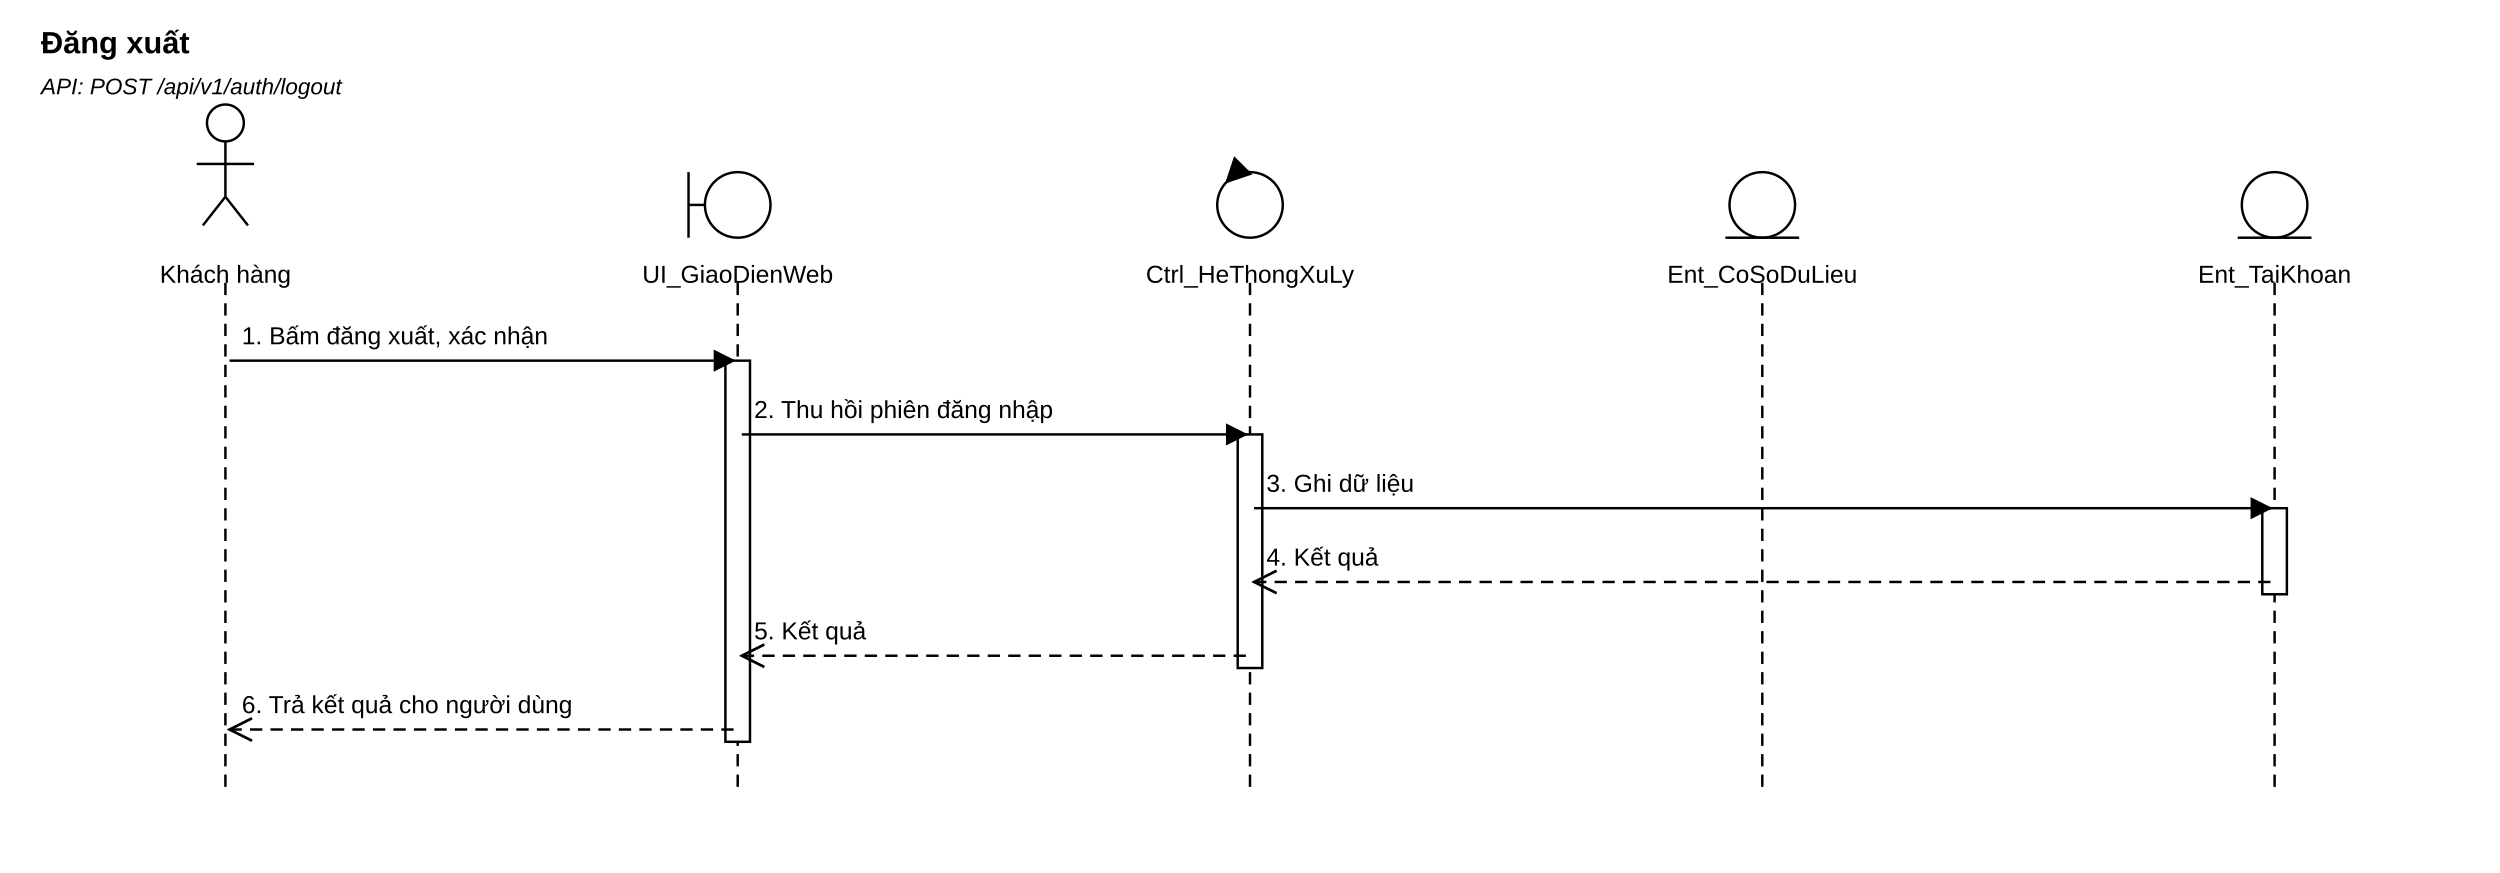
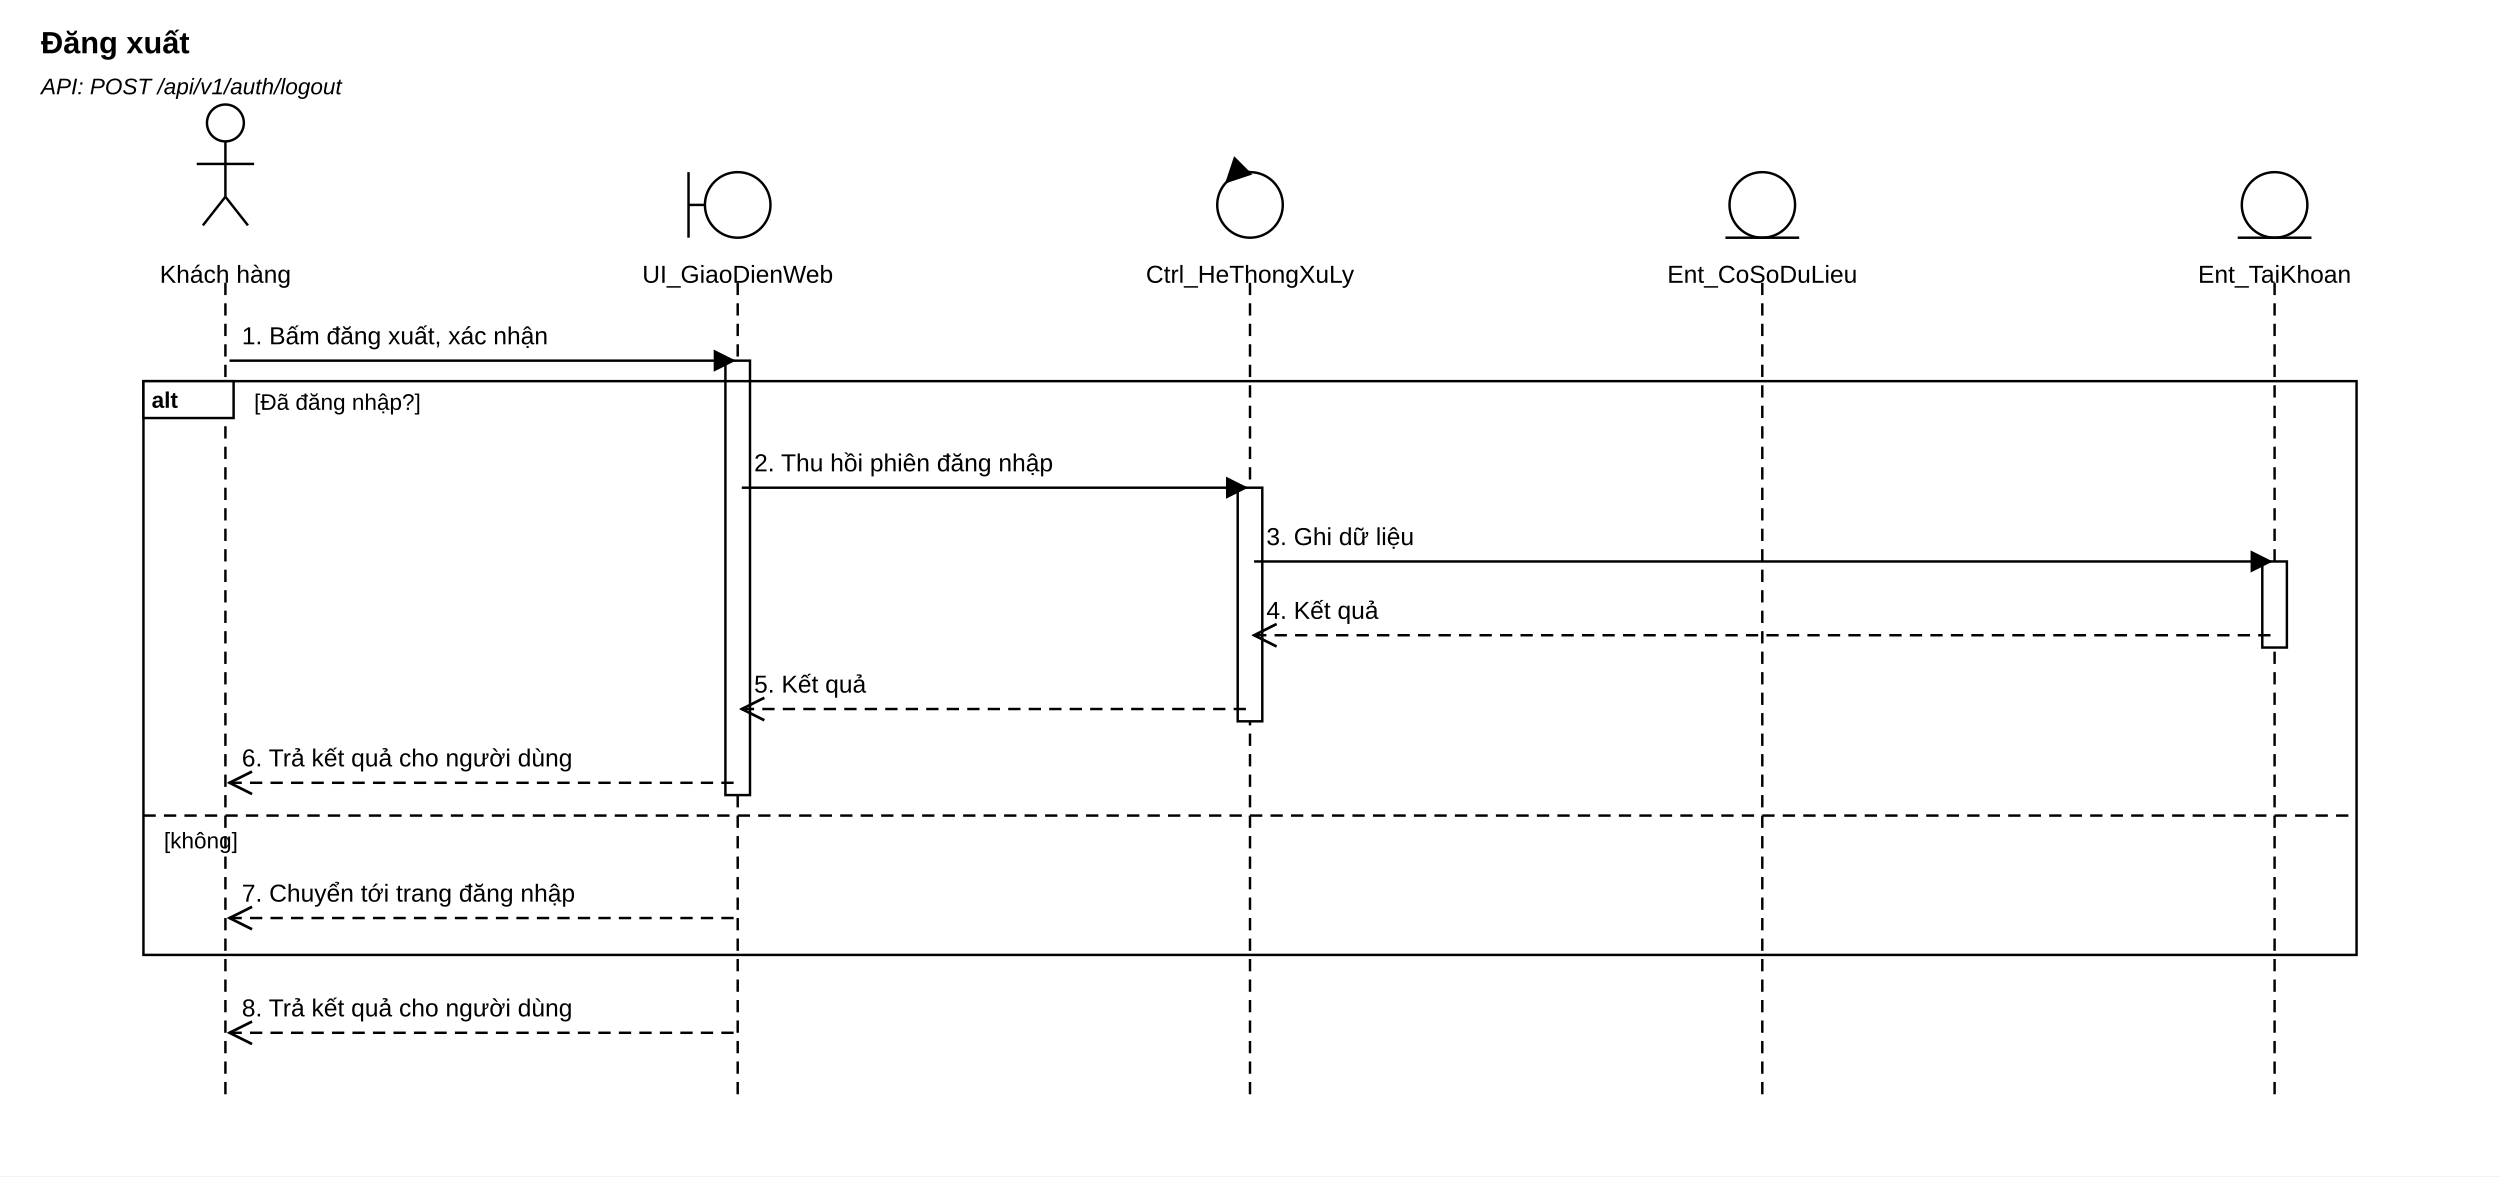
- <svg xmlns="http://www.w3.org/2000/svg" width="1220" height="426" viewBox="0 0 1220 426">
+ <svg xmlns="http://www.w3.org/2000/svg" width="1220" height="574" viewBox="0 0 1220 574">
  <defs>
    <marker id="dac" viewBox="0 0 10 10" refX="9" refY="5" markerWidth="9" markerHeight="9" orient="auto">
      <path d="M0,0 L10,5 L0,10 z" fill="#000" />
    </marker>
    <marker id="ho" viewBox="0 0 12 12" refX="11" refY="6" markerWidth="11" markerHeight="11" orient="auto">
      <path d="M1,1 L11,6 L1,11" fill="none" stroke="#000" stroke-width="1.2" />
    </marker>
  </defs>
  <rect width="100%" height="100%" fill="#fff" />
  <text x="20" y="26" font-family="Arial, Helvetica, sans-serif" font-size="15" text-anchor="start" font-weight="bold" fill="#000">Đăng xuất</text>
  <text x="20" y="46" font-family="Arial, Helvetica, sans-serif" font-size="11" text-anchor="start" font-weight="normal" fill="#000" font-style="italic">API: POST /api/v1/auth/logout</text>
  <circle cx="110" cy="60" r="9" fill="#fff" stroke="#000" stroke-width="1.2" />
  <line x1="110" y1="69" x2="110" y2="96" stroke="#000" stroke-width="1.2" />
  <line x1="96" y1="80" x2="124" y2="80" stroke="#000" stroke-width="1.2" />
  <line x1="110" y1="96" x2="99" y2="110" stroke="#000" stroke-width="1.2" />
  <line x1="110" y1="96" x2="121" y2="110" stroke="#000" stroke-width="1.2" />
  <text x="110" y="138" font-family="Arial, Helvetica, sans-serif" font-size="12" text-anchor="middle" font-weight="normal" fill="#000">Khách hàng</text>
  <line x1="336" y1="84" x2="336" y2="116" stroke="#000" stroke-width="1.2" />
  <line x1="336" y1="100" x2="344" y2="100" stroke="#000" stroke-width="1.2" />
  <circle cx="360" cy="100" r="16" fill="#fff" stroke="#000" stroke-width="1.2" />
  <text x="360" y="138" font-family="Arial, Helvetica, sans-serif" font-size="12" text-anchor="middle" font-weight="normal" fill="#000">UI_GiaoDienWeb</text>
  <circle cx="610" cy="100" r="16" fill="#fff" stroke="#000" stroke-width="1.2" />
  <path d="M 610 84 A 16 16 0 0 0 598.69 88.69" fill="none" stroke="#000" stroke-width="1.4" marker-end="url(#dac)" />
  <text x="610" y="138" font-family="Arial, Helvetica, sans-serif" font-size="12" text-anchor="middle" font-weight="normal" fill="#000">Ctrl_HeThongXuLy</text>
  <circle cx="860" cy="100" r="16" fill="#fff" stroke="#000" stroke-width="1.2" />
  <line x1="842" y1="116" x2="878" y2="116" stroke="#000" stroke-width="1.2" />
  <text x="860" y="138" font-family="Arial, Helvetica, sans-serif" font-size="12" text-anchor="middle" font-weight="normal" fill="#000">Ent_CoSoDuLieu</text>
  <circle cx="1110" cy="100" r="16" fill="#fff" stroke="#000" stroke-width="1.2" />
  <line x1="1092" y1="116" x2="1128" y2="116" stroke="#000" stroke-width="1.2" />
  <text x="1110" y="138" font-family="Arial, Helvetica, sans-serif" font-size="12" text-anchor="middle" font-weight="normal" fill="#000">Ent_TaiKhoan</text>
-   <line x1="110" y1="138" x2="110" y2="386" stroke="#000" stroke-width="1.2" stroke-dasharray="6 4" />
-   <line x1="360" y1="138" x2="360" y2="386" stroke="#000" stroke-width="1.2" stroke-dasharray="6 4" />
-   <line x1="610" y1="138" x2="610" y2="386" stroke="#000" stroke-width="1.2" stroke-dasharray="6 4" />
-   <line x1="860" y1="138" x2="860" y2="386" stroke="#000" stroke-width="1.2" stroke-dasharray="6 4" />
-   <line x1="1110" y1="138" x2="1110" y2="386" stroke="#000" stroke-width="1.2" stroke-dasharray="6 4" />
-   <rect x="1104" y="248" width="12" height="42" rx="0" fill="#fff" stroke="#000" stroke-width="1.2" />
-   <rect x="604" y="212" width="12" height="114" rx="0" fill="#fff" stroke="#000" stroke-width="1.2" />
-   <rect x="354" y="176" width="12" height="186" rx="0" fill="#fff" stroke="#000" stroke-width="1.2" />
+   <line x1="110" y1="138" x2="110" y2="534" stroke="#000" stroke-width="1.2" stroke-dasharray="6 4" />
+   <line x1="360" y1="138" x2="360" y2="534" stroke="#000" stroke-width="1.2" stroke-dasharray="6 4" />
+   <line x1="610" y1="138" x2="610" y2="534" stroke="#000" stroke-width="1.2" stroke-dasharray="6 4" />
+   <line x1="860" y1="138" x2="860" y2="534" stroke="#000" stroke-width="1.2" stroke-dasharray="6 4" />
+   <line x1="1110" y1="138" x2="1110" y2="534" stroke="#000" stroke-width="1.2" stroke-dasharray="6 4" />
+   <rect x="1104" y="274" width="12" height="42" rx="0" fill="#fff" stroke="#000" stroke-width="1.2" />
+   <rect x="604" y="238" width="12" height="114" rx="0" fill="#fff" stroke="#000" stroke-width="1.2" />
+   <rect x="354" y="176" width="12" height="212" rx="0" fill="#fff" stroke="#000" stroke-width="1.2" />
  <line x1="112" y1="176" x2="358" y2="176" stroke="#000" stroke-width="1.2" marker-end="url(#dac)" />
  <text x="118" y="168" font-family="Arial, Helvetica, sans-serif" font-size="12" text-anchor="start" font-weight="normal" fill="#000">1. Bấm đăng xuất, xác nhận</text>
-   <line x1="362" y1="212" x2="608" y2="212" stroke="#000" stroke-width="1.2" marker-end="url(#dac)" />
-   <text x="368" y="204" font-family="Arial, Helvetica, sans-serif" font-size="12" text-anchor="start" font-weight="normal" fill="#000">2. Thu hồi phiên đăng nhập</text>
-   <line x1="612" y1="248" x2="1108" y2="248" stroke="#000" stroke-width="1.2" marker-end="url(#dac)" />
-   <text x="618" y="240" font-family="Arial, Helvetica, sans-serif" font-size="12" text-anchor="start" font-weight="normal" fill="#000">3. Ghi dữ liệu</text>
-   <line x1="1108" y1="284" x2="612" y2="284" stroke="#000" stroke-width="1.2" stroke-dasharray="6 4" marker-end="url(#ho)" />
-   <text x="618" y="276" font-family="Arial, Helvetica, sans-serif" font-size="12" text-anchor="start" font-weight="normal" fill="#000">4. Kết quả</text>
-   <line x1="608" y1="320" x2="362" y2="320" stroke="#000" stroke-width="1.2" stroke-dasharray="6 4" marker-end="url(#ho)" />
-   <text x="368" y="312" font-family="Arial, Helvetica, sans-serif" font-size="12" text-anchor="start" font-weight="normal" fill="#000">5. Kết quả</text>
-   <line x1="358" y1="356" x2="112" y2="356" stroke="#000" stroke-width="1.2" stroke-dasharray="6 4" marker-end="url(#ho)" />
-   <text x="118" y="348" font-family="Arial, Helvetica, sans-serif" font-size="12" text-anchor="start" font-weight="normal" fill="#000">6. Trả kết quả cho người dùng</text>
+   <line x1="362" y1="238" x2="608" y2="238" stroke="#000" stroke-width="1.2" marker-end="url(#dac)" />
+   <text x="368" y="230" font-family="Arial, Helvetica, sans-serif" font-size="12" text-anchor="start" font-weight="normal" fill="#000">2. Thu hồi phiên đăng nhập</text>
+   <line x1="612" y1="274" x2="1108" y2="274" stroke="#000" stroke-width="1.2" marker-end="url(#dac)" />
+   <text x="618" y="266" font-family="Arial, Helvetica, sans-serif" font-size="12" text-anchor="start" font-weight="normal" fill="#000">3. Ghi dữ liệu</text>
+   <line x1="1108" y1="310" x2="612" y2="310" stroke="#000" stroke-width="1.2" stroke-dasharray="6 4" marker-end="url(#ho)" />
+   <text x="618" y="302" font-family="Arial, Helvetica, sans-serif" font-size="12" text-anchor="start" font-weight="normal" fill="#000">4. Kết quả</text>
+   <line x1="608" y1="346" x2="362" y2="346" stroke="#000" stroke-width="1.2" stroke-dasharray="6 4" marker-end="url(#ho)" />
+   <text x="368" y="338" font-family="Arial, Helvetica, sans-serif" font-size="12" text-anchor="start" font-weight="normal" fill="#000">5. Kết quả</text>
+   <line x1="358" y1="382" x2="112" y2="382" stroke="#000" stroke-width="1.2" stroke-dasharray="6 4" marker-end="url(#ho)" />
+   <text x="118" y="374" font-family="Arial, Helvetica, sans-serif" font-size="12" text-anchor="start" font-weight="normal" fill="#000">6. Trả kết quả cho người dùng</text>
+   <line x1="70" y1="398" x2="1150" y2="398" stroke="#000" stroke-width="1.2" stroke-dasharray="6 4" />
+   <text x="80" y="414" font-family="Arial, Helvetica, sans-serif" font-size="11" text-anchor="start" font-weight="normal" fill="#000">[không]</text>
+   <line x1="358" y1="448" x2="112" y2="448" stroke="#000" stroke-width="1.2" stroke-dasharray="6 4" marker-end="url(#ho)" />
+   <text x="118" y="440" font-family="Arial, Helvetica, sans-serif" font-size="12" text-anchor="start" font-weight="normal" fill="#000">7. Chuyển tới trang đăng nhập</text>
+   <rect x="70" y="186" width="1080" height="280" rx="0" fill="none" stroke="#000" stroke-width="1.2" />
+   <rect x="70" y="186" width="44" height="18" fill="#fff" stroke="#000" stroke-width="1.2" />
+   <text x="74" y="199" font-family="Arial, Helvetica, sans-serif" font-size="11" text-anchor="start" font-weight="bold" fill="#000">alt</text>
+   <text x="124" y="200" font-family="Arial, Helvetica, sans-serif" font-size="11" text-anchor="start" font-weight="normal" fill="#000">[Đã đăng nhập?]</text>
+   <line x1="358" y1="504" x2="112" y2="504" stroke="#000" stroke-width="1.2" stroke-dasharray="6 4" marker-end="url(#ho)" />
+   <text x="118" y="496" font-family="Arial, Helvetica, sans-serif" font-size="12" text-anchor="start" font-weight="normal" fill="#000">8. Trả kết quả cho người dùng</text>
</svg>
